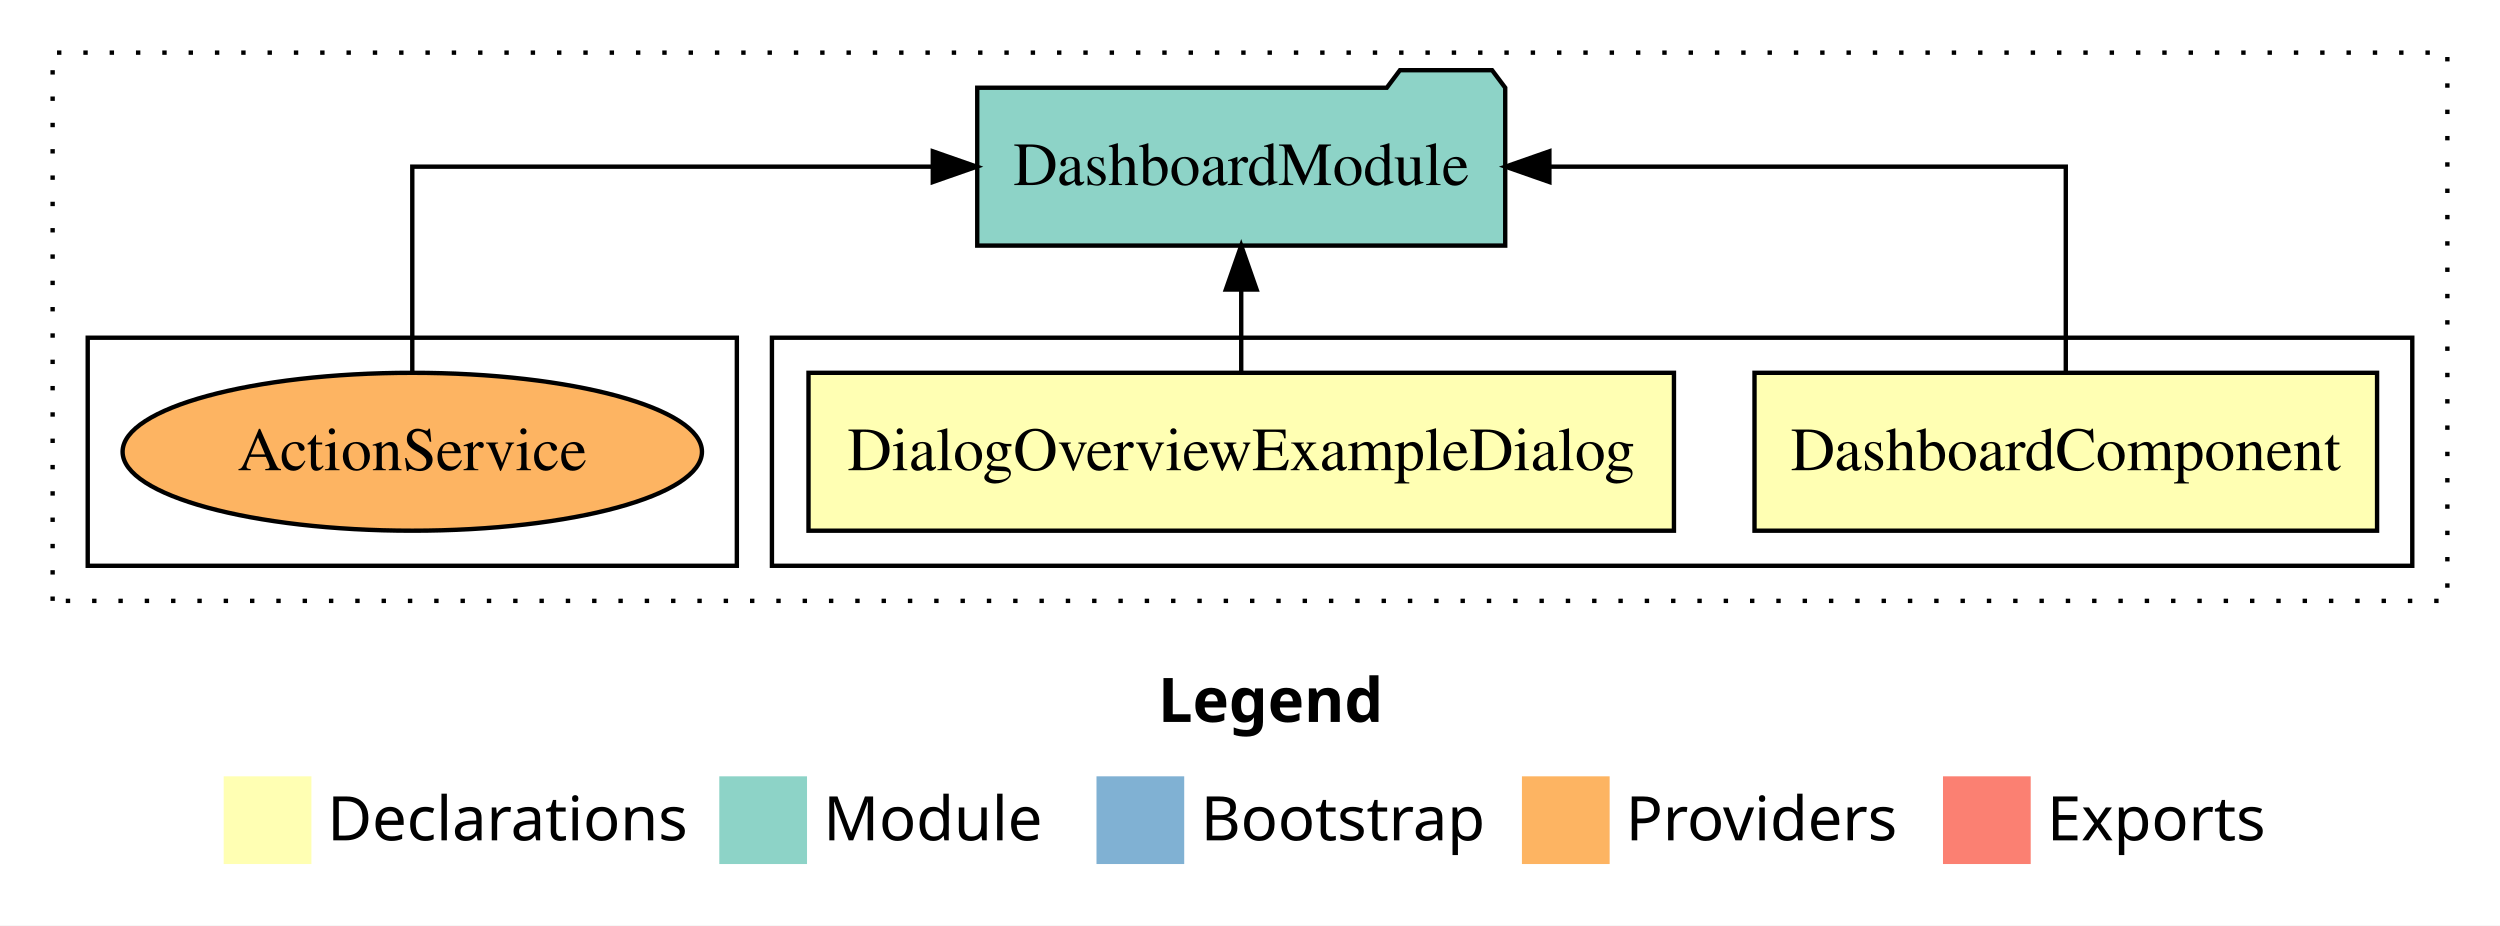
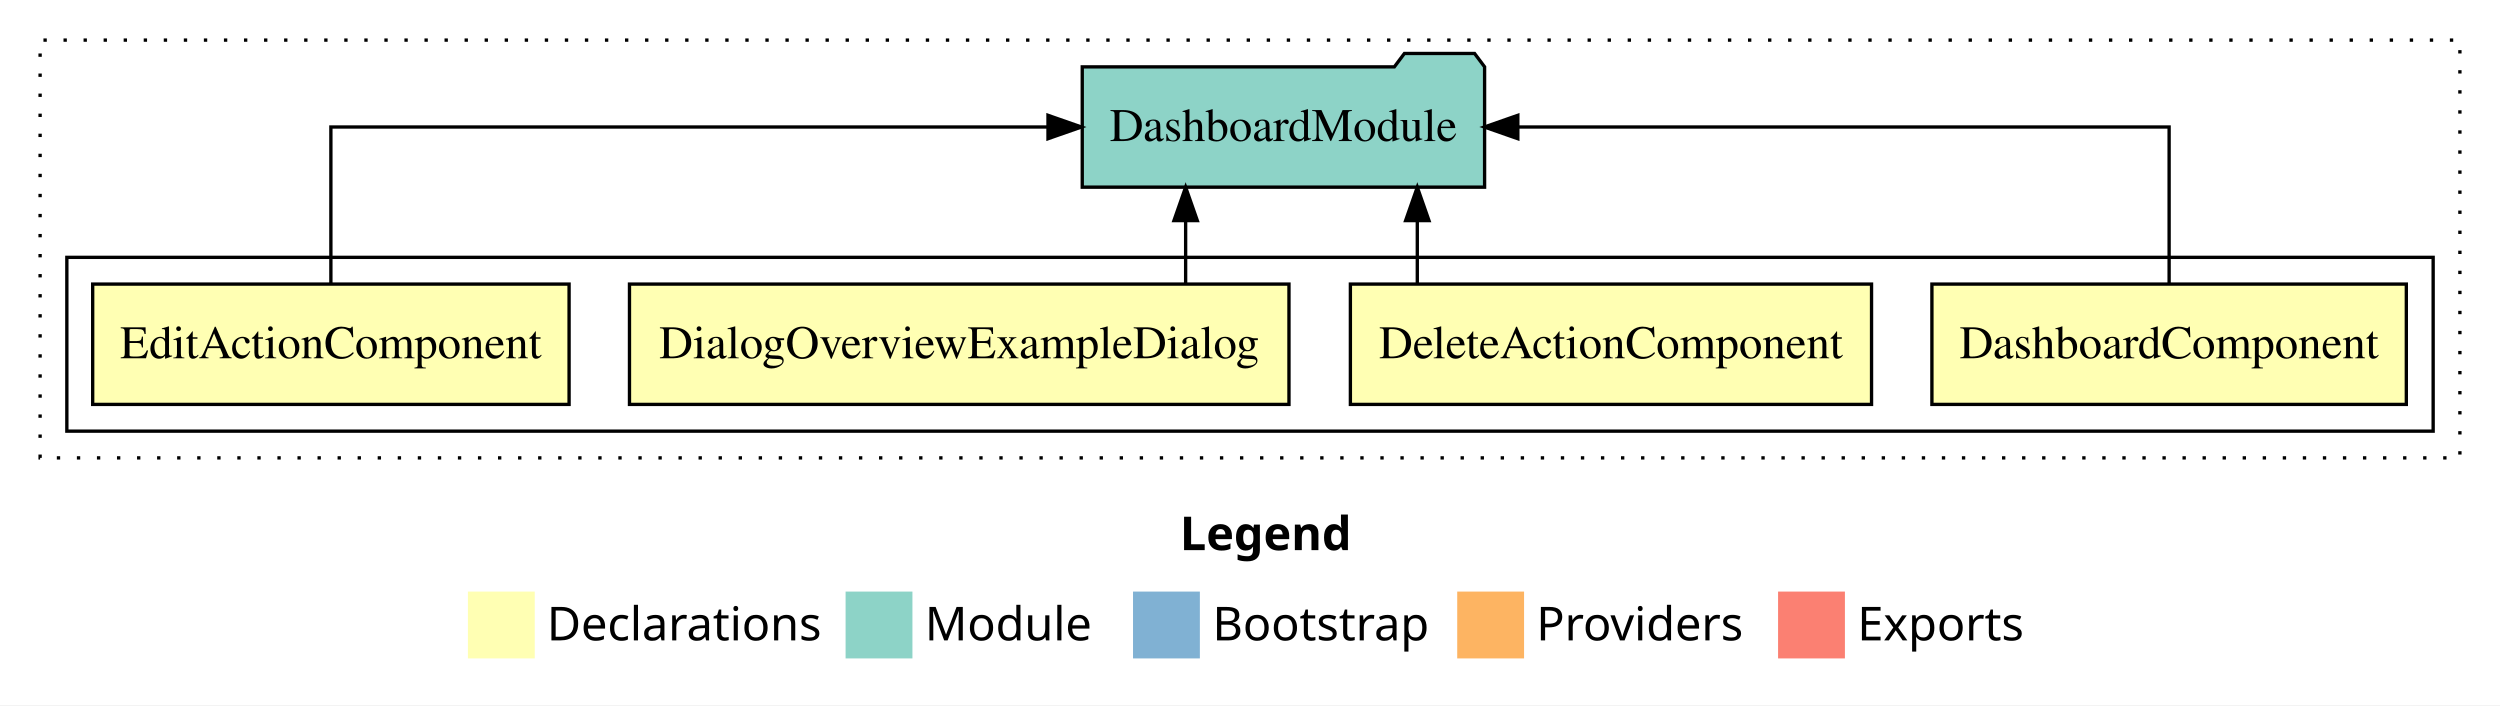
- <svg xmlns="http://www.w3.org/2000/svg" width="570pt" height="211pt" viewBox="0.00 0.00 570.00 211.00">
+ <svg xmlns="http://www.w3.org/2000/svg" width="748pt" height="211pt" viewBox="0.00 0.00 748.00 211.00">
  <g id="graph0" class="graph" transform="scale(1 1) rotate(0) translate(4 207)">
-     <polygon fill="#ffffff" stroke="transparent" points="-4,4 -4,-207 566,-207 566,4 -4,4" />
-     <text text-anchor="start" x="260.009" y="-42.4" font-family="sans-serif" font-weight="bold" font-size="14.00" fill="#000000">Legend</text>
-     <polygon fill="#ffffb3" stroke="transparent" points="47,-10 47,-30 67,-30 67,-10 47,-10" />
-     <text text-anchor="start" x="70.629" y="-15.4" font-family="sans-serif" font-size="14.00" fill="#000000">  Declarations</text>
-     <polygon fill="#8dd3c7" stroke="transparent" points="160,-10 160,-30 180,-30 180,-10 160,-10" />
-     <text text-anchor="start" x="183.725" y="-15.4" font-family="sans-serif" font-size="14.00" fill="#000000">  Module</text>
-     <polygon fill="#80b1d3" stroke="transparent" points="246,-10 246,-30 266,-30 266,-10 246,-10" />
-     <text text-anchor="start" x="269.781" y="-15.4" font-family="sans-serif" font-size="14.00" fill="#000000">  Bootstrap</text>
-     <polygon fill="#fdb462" stroke="transparent" points="343,-10 343,-30 363,-30 363,-10 343,-10" />
-     <text text-anchor="start" x="366.673" y="-15.4" font-family="sans-serif" font-size="14.00" fill="#000000">  Providers</text>
-     <polygon fill="#fb8072" stroke="transparent" points="439,-10 439,-30 459,-30 459,-10 439,-10" />
-     <text text-anchor="start" x="462.726" y="-15.4" font-family="sans-serif" font-size="14.00" fill="#000000">  Exports</text>
+     <polygon fill="#ffffff" stroke="transparent" points="-4,4 -4,-207 744,-207 744,4 -4,4" />
+     <text text-anchor="start" x="349.009" y="-42.4" font-family="sans-serif" font-weight="bold" font-size="14.00" fill="#000000">Legend</text>
+     <polygon fill="#ffffb3" stroke="transparent" points="136,-10 136,-30 156,-30 156,-10 136,-10" />
+     <text text-anchor="start" x="159.629" y="-15.4" font-family="sans-serif" font-size="14.00" fill="#000000">  Declarations</text>
+     <polygon fill="#8dd3c7" stroke="transparent" points="249,-10 249,-30 269,-30 269,-10 249,-10" />
+     <text text-anchor="start" x="272.725" y="-15.4" font-family="sans-serif" font-size="14.00" fill="#000000">  Module</text>
+     <polygon fill="#80b1d3" stroke="transparent" points="335,-10 335,-30 355,-30 355,-10 335,-10" />
+     <text text-anchor="start" x="358.781" y="-15.4" font-family="sans-serif" font-size="14.00" fill="#000000">  Bootstrap</text>
+     <polygon fill="#fdb462" stroke="transparent" points="432,-10 432,-30 452,-30 452,-10 432,-10" />
+     <text text-anchor="start" x="455.673" y="-15.4" font-family="sans-serif" font-size="14.00" fill="#000000">  Providers</text>
+     <polygon fill="#fb8072" stroke="transparent" points="528,-10 528,-30 548,-30 548,-10 528,-10" />
+     <text text-anchor="start" x="551.726" y="-15.4" font-family="sans-serif" font-size="14.00" fill="#000000">  Exports</text>
    <g id="clust1" class="cluster">
-       <polygon fill="none" stroke="#000000" stroke-dasharray="1,5" points="8,-70 8,-195 554,-195 554,-70 8,-70" />
+       <polygon fill="none" stroke="#000000" stroke-dasharray="1,5" points="8,-70 8,-195 732,-195 732,-70 8,-70" />
    </g>
    <g id="clust2" class="cluster">
-       <polygon fill="none" stroke="#000000" points="172,-78 172,-130 546,-130 546,-78 172,-78" />
-     </g>
-     <g id="clust8" class="cluster">
-       <polygon fill="none" stroke="#000000" points="16,-78 16,-130 164,-130 164,-78 16,-78" />
+       <polygon fill="none" stroke="#000000" points="16,-78 16,-130 724,-130 724,-78 16,-78" />
    </g>
    <g id="node1" class="node">
-       <polygon fill="#ffffb3" stroke="#000000" points="537.973,-122 396.027,-122 396.027,-86 537.973,-86 537.973,-122" />
-       <text text-anchor="middle" x="467" y="-99.8" font-family="Times,serif" font-size="14.00" fill="#000000">DashboardComponent</text>
+       <polygon fill="#ffffb3" stroke="#000000" points="715.973,-122 574.027,-122 574.027,-86 715.973,-86 715.973,-122" />
+       <text text-anchor="middle" x="645" y="-99.8" font-family="Times,serif" font-size="14.00" fill="#000000">DashboardComponent</text>
+     </g>
+     <g id="node5" class="node">
+       <polygon fill="#8dd3c7" stroke="#000000" points="440.191,-187 437.191,-191 416.191,-191 413.191,-187 319.809,-187 319.809,-151 440.191,-151 440.191,-187" />
+       <text text-anchor="middle" x="380" y="-164.8" font-family="Times,serif" font-size="14.00" fill="#000000">DashboardModule</text>
+     </g>
+     <g id="edge1" class="edge">
+       <path fill="none" stroke="#000000" d="M645,-122.106C645,-141.339 645,-169 645,-169 645,-169 450.133,-169 450.133,-169" />
+       <polygon fill="#000000" stroke="#000000" points="450.133,-165.5 440.133,-169 450.133,-172.5 450.133,-165.5" />
+     </g>
+     <g id="node2" class="node">
+       <polygon fill="#ffffb3" stroke="#000000" points="555.966,-122 400.034,-122 400.034,-86 555.966,-86 555.966,-122" />
+       <text text-anchor="middle" x="478" y="-99.8" font-family="Times,serif" font-size="14.00" fill="#000000">DeleteActionComponent</text>
+     </g>
+     <g id="edge2" class="edge">
+       <path fill="none" stroke="#000000" d="M420.056,-122.106C420.056,-122.106 420.056,-140.991 420.056,-140.991" />
+       <polygon fill="#000000" stroke="#000000" points="416.556,-140.991 420.056,-150.991 423.556,-140.991 416.556,-140.991" />
    </g>
    <g id="node3" class="node">
-       <polygon fill="#8dd3c7" stroke="#000000" points="339.191,-187 336.191,-191 315.191,-191 312.191,-187 218.809,-187 218.809,-151 339.191,-151 339.191,-187" />
-       <text text-anchor="middle" x="279" y="-164.8" font-family="Times,serif" font-size="14.00" fill="#000000">DashboardModule</text>
+       <polygon fill="#ffffb3" stroke="#000000" points="381.661,-122 184.339,-122 184.339,-86 381.661,-86 381.661,-122" />
+       <text text-anchor="middle" x="283" y="-99.8" font-family="Times,serif" font-size="14.00" fill="#000000">DialogOverviewExampleDialog</text>
    </g>
-     <g id="edge1" class="edge">
-       <path fill="none" stroke="#000000" d="M467,-122.106C467,-141.339 467,-169 467,-169 467,-169 349.26,-169 349.26,-169" />
-       <polygon fill="#000000" stroke="#000000" points="349.26,-165.5 339.26,-169 349.26,-172.5 349.26,-165.5" />
-     </g>
-     <g id="node2" class="node">
-       <polygon fill="#ffffb3" stroke="#000000" points="377.661,-122 180.339,-122 180.339,-86 377.661,-86 377.661,-122" />
-       <text text-anchor="middle" x="279" y="-99.8" font-family="Times,serif" font-size="14.00" fill="#000000">DialogOverviewExampleDialog</text>
-     </g>
-     <g id="edge2" class="edge">
-       <path fill="none" stroke="#000000" d="M279,-122.106C279,-122.106 279,-140.991 279,-140.991" />
-       <polygon fill="#000000" stroke="#000000" points="275.5,-140.991 279,-150.991 282.5,-140.991 275.5,-140.991" />
+     <g id="edge3" class="edge">
+       <path fill="none" stroke="#000000" d="M350.743,-122.106C350.743,-122.106 350.743,-140.991 350.743,-140.991" />
+       <polygon fill="#000000" stroke="#000000" points="347.243,-140.991 350.743,-150.991 354.243,-140.991 347.243,-140.991" />
    </g>
    <g id="node4" class="node">
-       <ellipse fill="#fdb462" stroke="#000000" cx="90" cy="-104" rx="66.049" ry="18" />
-       <text text-anchor="middle" x="90" y="-99.8" font-family="Times,serif" font-size="14.00" fill="#000000">ActionService</text>
+       <polygon fill="#ffffb3" stroke="#000000" points="166.269,-122 23.731,-122 23.731,-86 166.269,-86 166.269,-122" />
+       <text text-anchor="middle" x="95" y="-99.8" font-family="Times,serif" font-size="14.00" fill="#000000">EditActionComponent</text>
    </g>
-     <g id="edge3" class="edge">
-       <path fill="none" stroke="#000000" d="M90,-122.106C90,-141.339 90,-169 90,-169 90,-169 208.68,-169 208.68,-169" />
-       <polygon fill="#000000" stroke="#000000" points="208.68,-172.5 218.68,-169 208.679,-165.5 208.68,-172.5" />
+     <g id="edge4" class="edge">
+       <path fill="none" stroke="#000000" d="M95,-122.106C95,-141.339 95,-169 95,-169 95,-169 309.559,-169 309.559,-169" />
+       <polygon fill="#000000" stroke="#000000" points="309.559,-172.5 319.559,-169 309.559,-165.5 309.559,-172.5" />
    </g>
  </g>
</svg>
